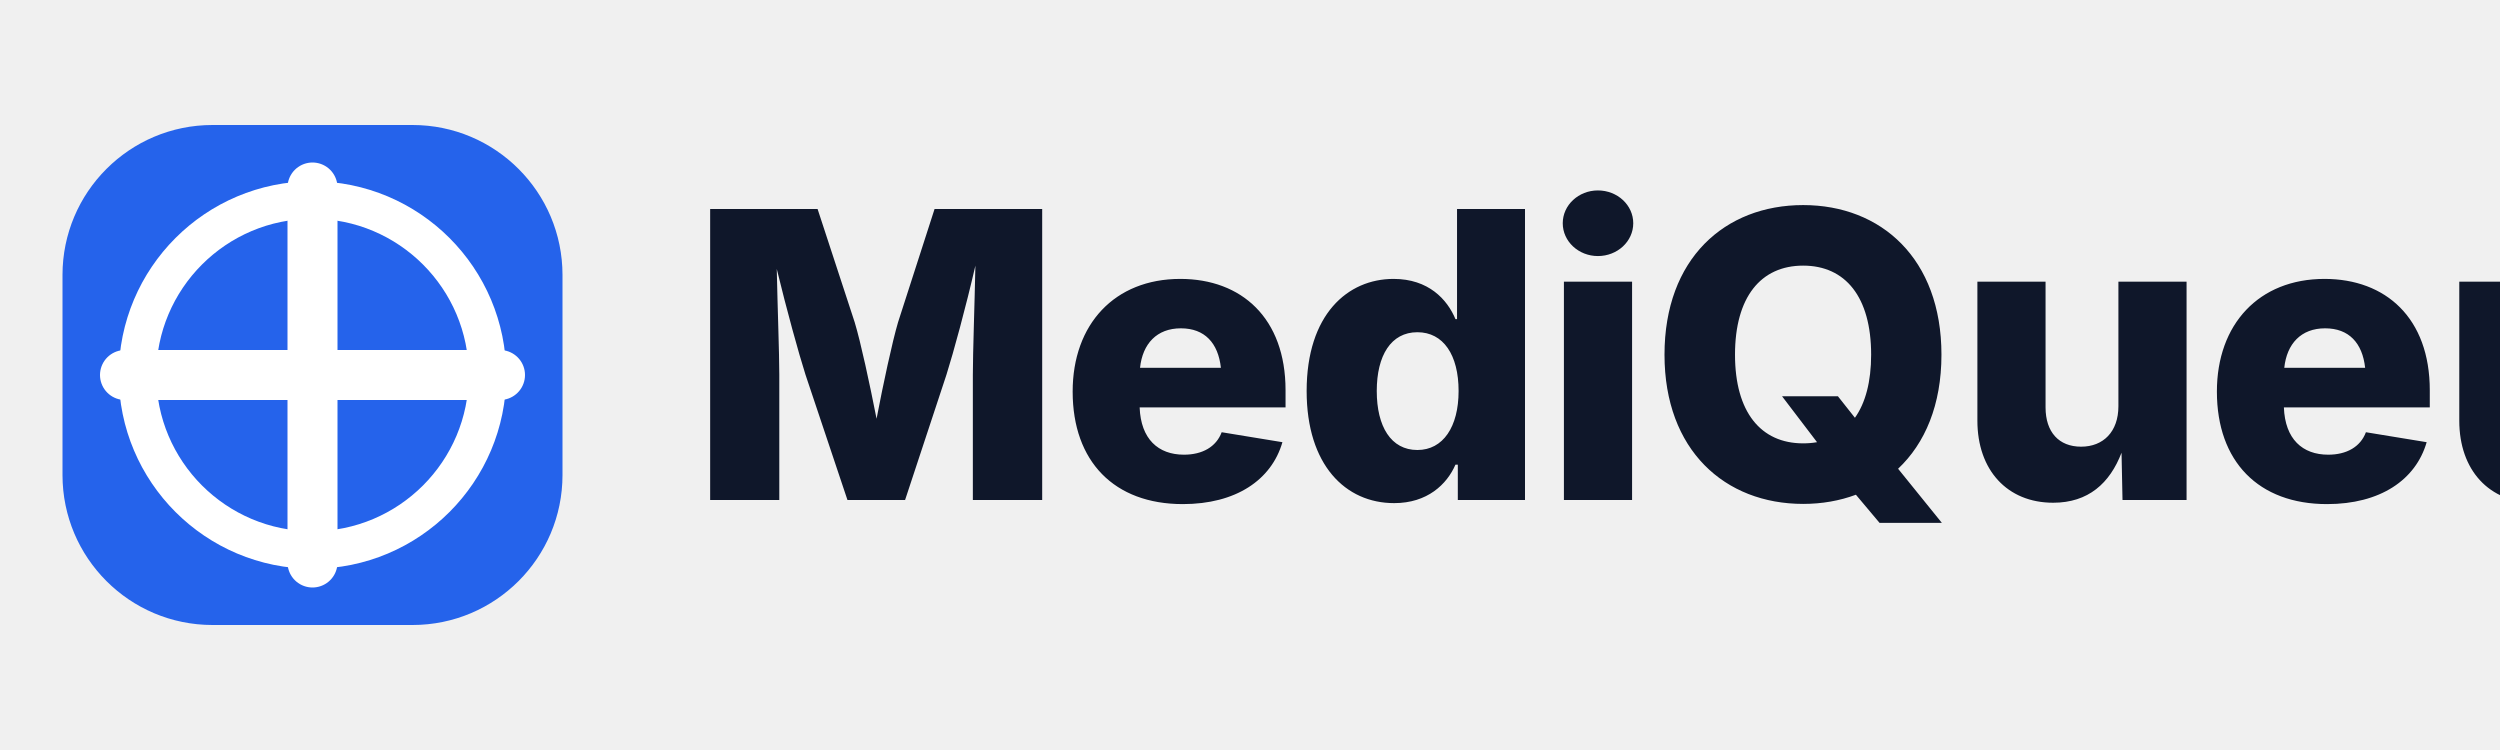
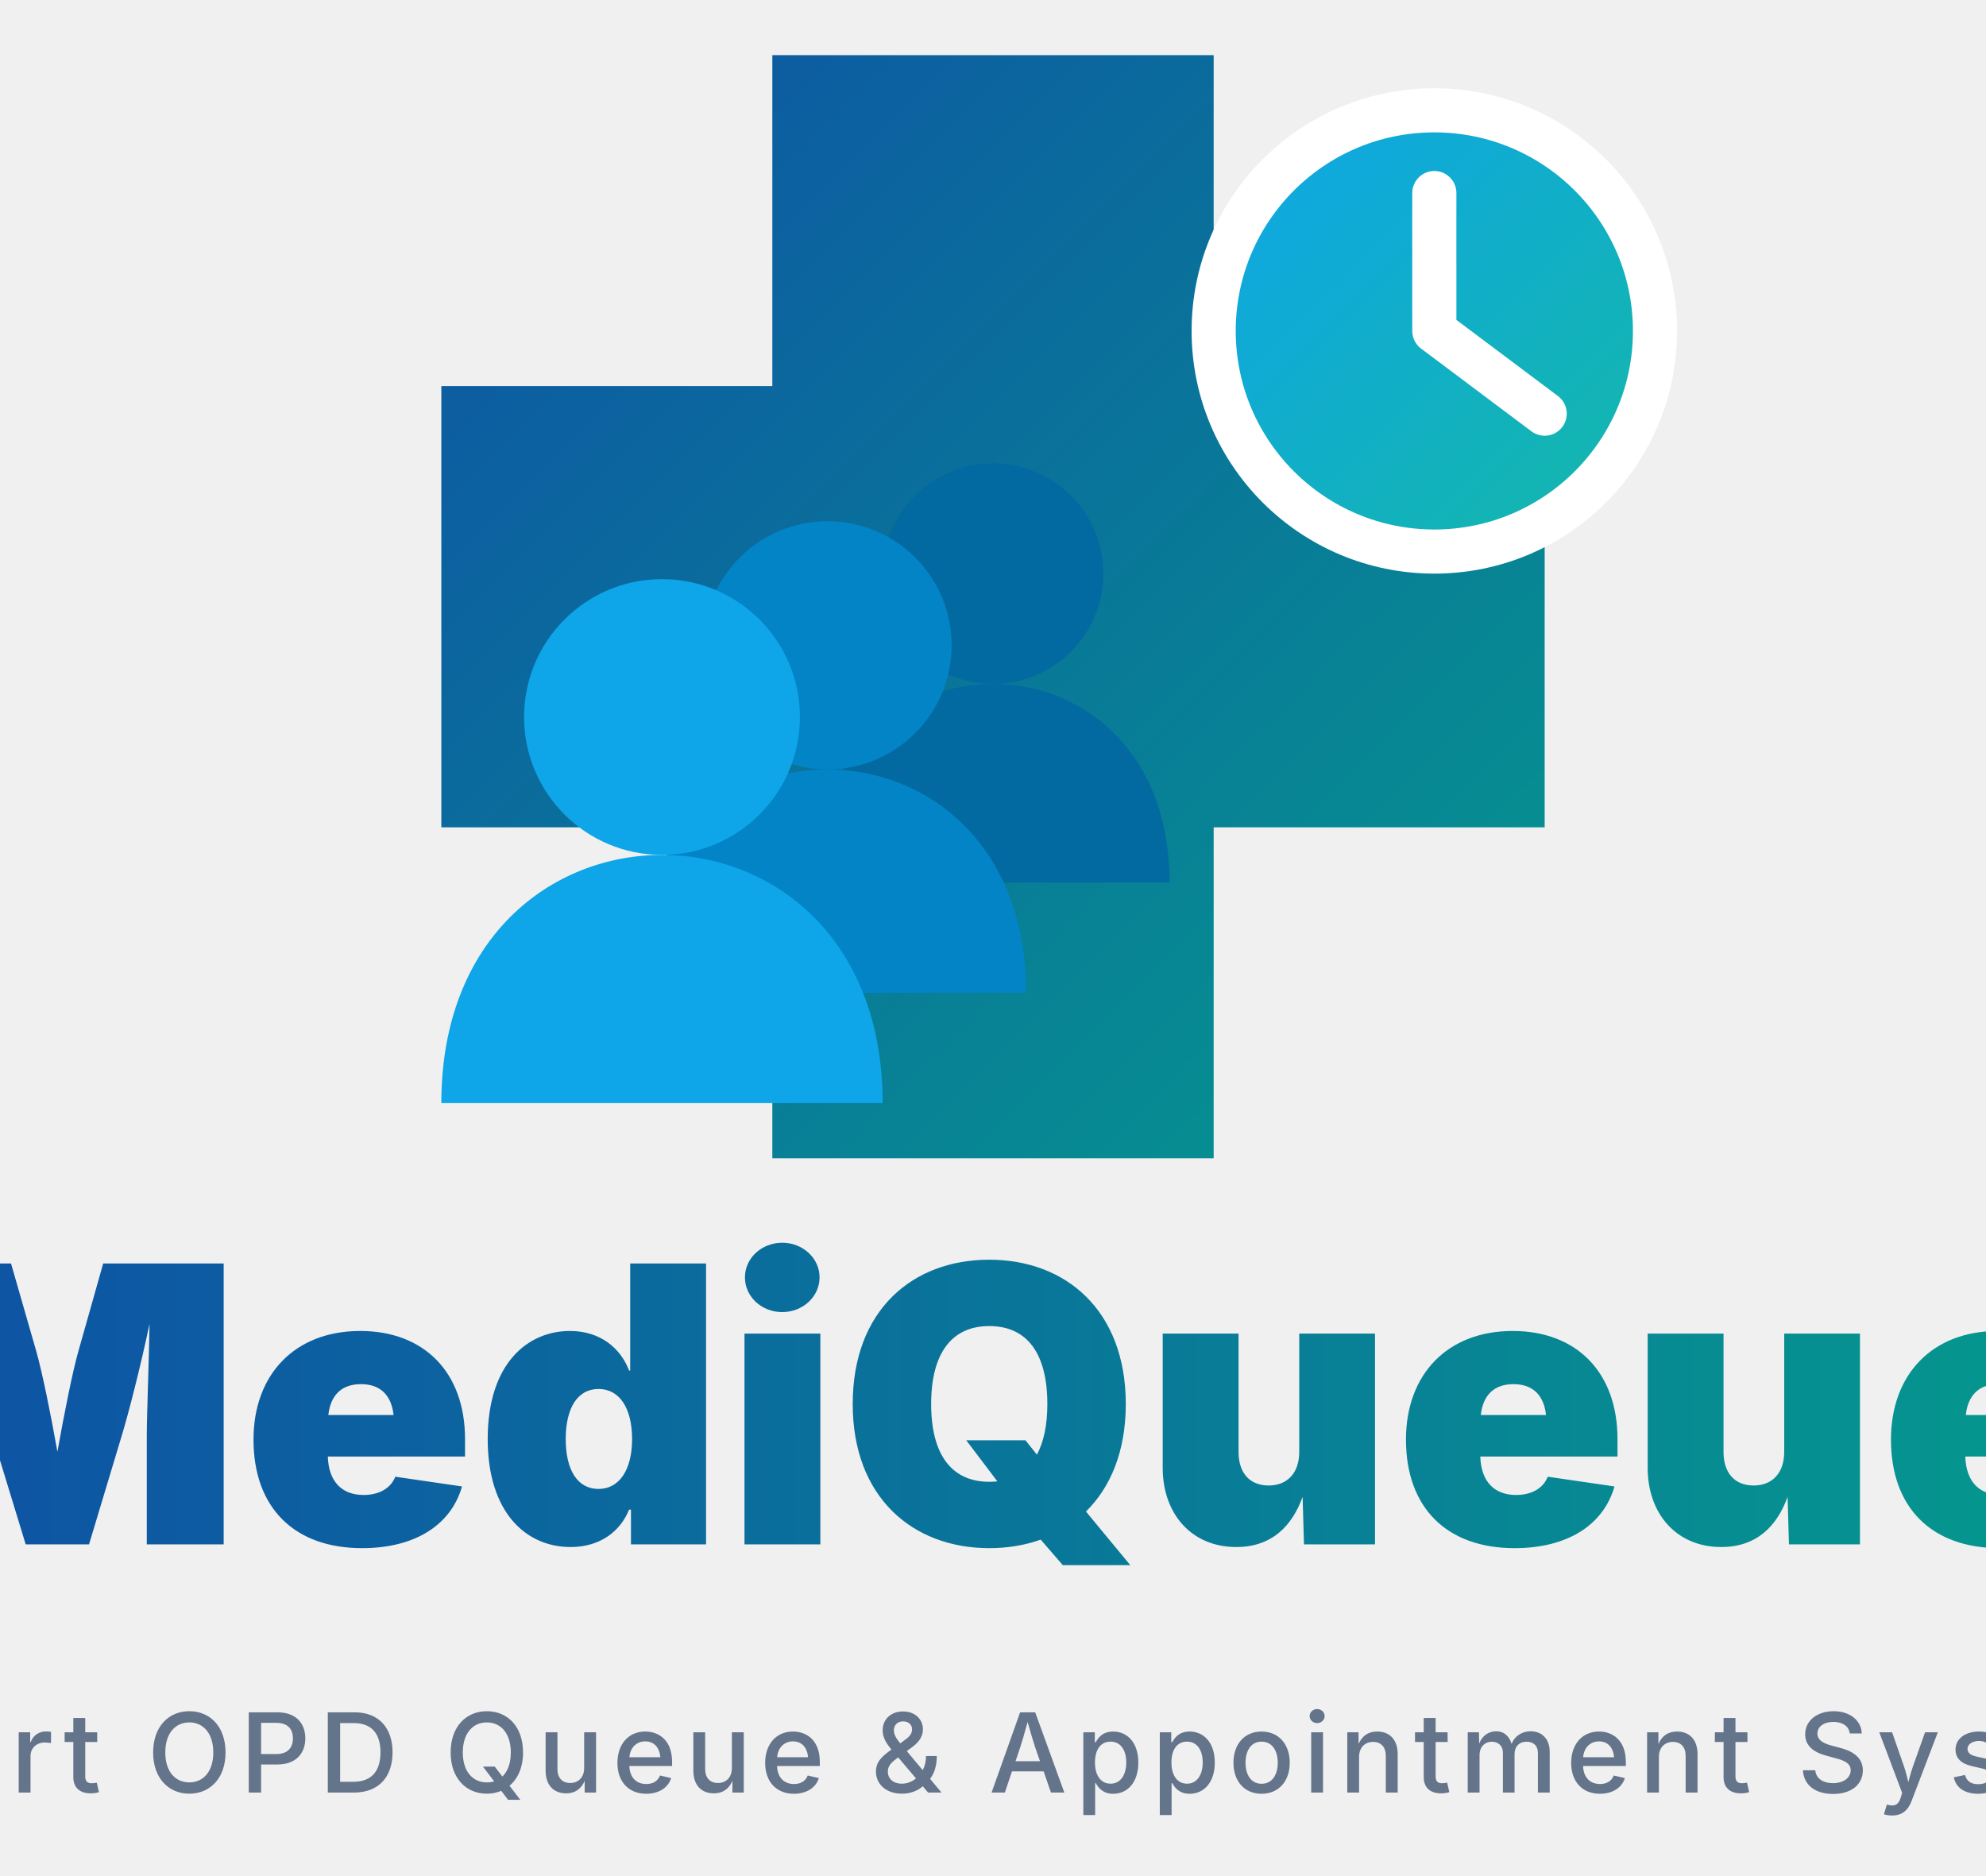
- <svg xmlns="http://www.w3.org/2000/svg" viewBox="0 0 200 60" width="200" height="60">
-   <rect x="5" y="10" width="40" height="40" rx="12" fill="#2563eb" />
-   <path d="M25 15v30M10 30h30" stroke="#ffffff" stroke-width="4" stroke-linecap="round" />
-   <circle cx="25" cy="30" r="14" stroke="#ffffff" stroke-width="3" fill="none" />
-   <text x="55" y="40" font-family="'Inter', -apple-system, sans-serif" font-weight="800" font-size="32" fill="#0f172a" letter-spacing="-0.5">MediQueue</text>
+ <svg xmlns="http://www.w3.org/2000/svg" viewBox="70 40 360 340" width="100%" height="100%">
+   <defs>
+     <linearGradient id="crossGradient" x1="0%" y1="0%" x2="100%" y2="100%">
+       <stop offset="0%" stop-color="#0e52a5" />
+       <stop offset="100%" stop-color="#05988e" />
+     </linearGradient>
+     <linearGradient id="clockGradient" x1="0%" y1="0%" x2="100%" y2="100%">
+       <stop offset="0%" stop-color="#0ea5e9" />
+       <stop offset="100%" stop-color="#14b8a6" />
+     </linearGradient>
+     <linearGradient id="textGradient" x1="0%" y1="0%" x2="100%" y2="0%">
+       <stop offset="0%" stop-color="#0e52a5" />
+       <stop offset="100%" stop-color="#05988e" />
+     </linearGradient>
+   </defs>
+   <g transform="translate(150, 50)">
+     <path d="M 60,0 H 140 V 60 H 200 V 140 H 140 V 200 H 60 V 140 H 0 V 60 H 60 Z" fill="url(#crossGradient)" rx="10" />
+   </g>
+   <g transform="translate(280, 50)">
+     <circle cx="50" cy="50" r="40" fill="url(#clockGradient)" stroke="#ffffff" stroke-width="8" />
+     <path d="M 50,25 V 50 L 70,65" fill="none" stroke="#ffffff" stroke-width="8" stroke-linecap="round" stroke-linejoin="round" />
+   </g>
+   <g transform="translate(140, 140)">
+     <g transform="translate(70, -20) scale(0.8)">
+       <circle cx="50" cy="30" r="25" fill="#0369a1" />
+       <path d="M 10,100 C 10,70 30,55 50,55 C 70,55 90,70 90,100" fill="#0369a1" />
+     </g>
+     <g transform="translate(35, -10) scale(0.9)">
+       <circle cx="50" cy="30" r="25" fill="#0284c7" />
+       <path d="M 10,100 C 10,70 30,55 50,55 C 70,55 90,70 90,100" fill="#0284c7" />
+     </g>
+     <g transform="translate(0, 0)">
+       <circle cx="50" cy="30" r="25" fill="#0ea5e9" />
+       <path d="M 10,100 C 10,70 30,55 50,55 C 70,55 90,70 90,100" fill="#0ea5e9" />
+     </g>
+   </g>
+   <g transform="translate(250, 320)" text-anchor="middle">
+     <text font-family="system-ui, -apple-system, sans-serif" font-weight="900" font-size="70" fill="url(#textGradient)">MediQueue</text>
+     <text y="45" font-family="system-ui, -apple-system, sans-serif" font-weight="500" font-size="20" fill="#64748b" letter-spacing="1.5">Smart OPD Queue &amp; Appointment System</text>
+   </g>
</svg>
